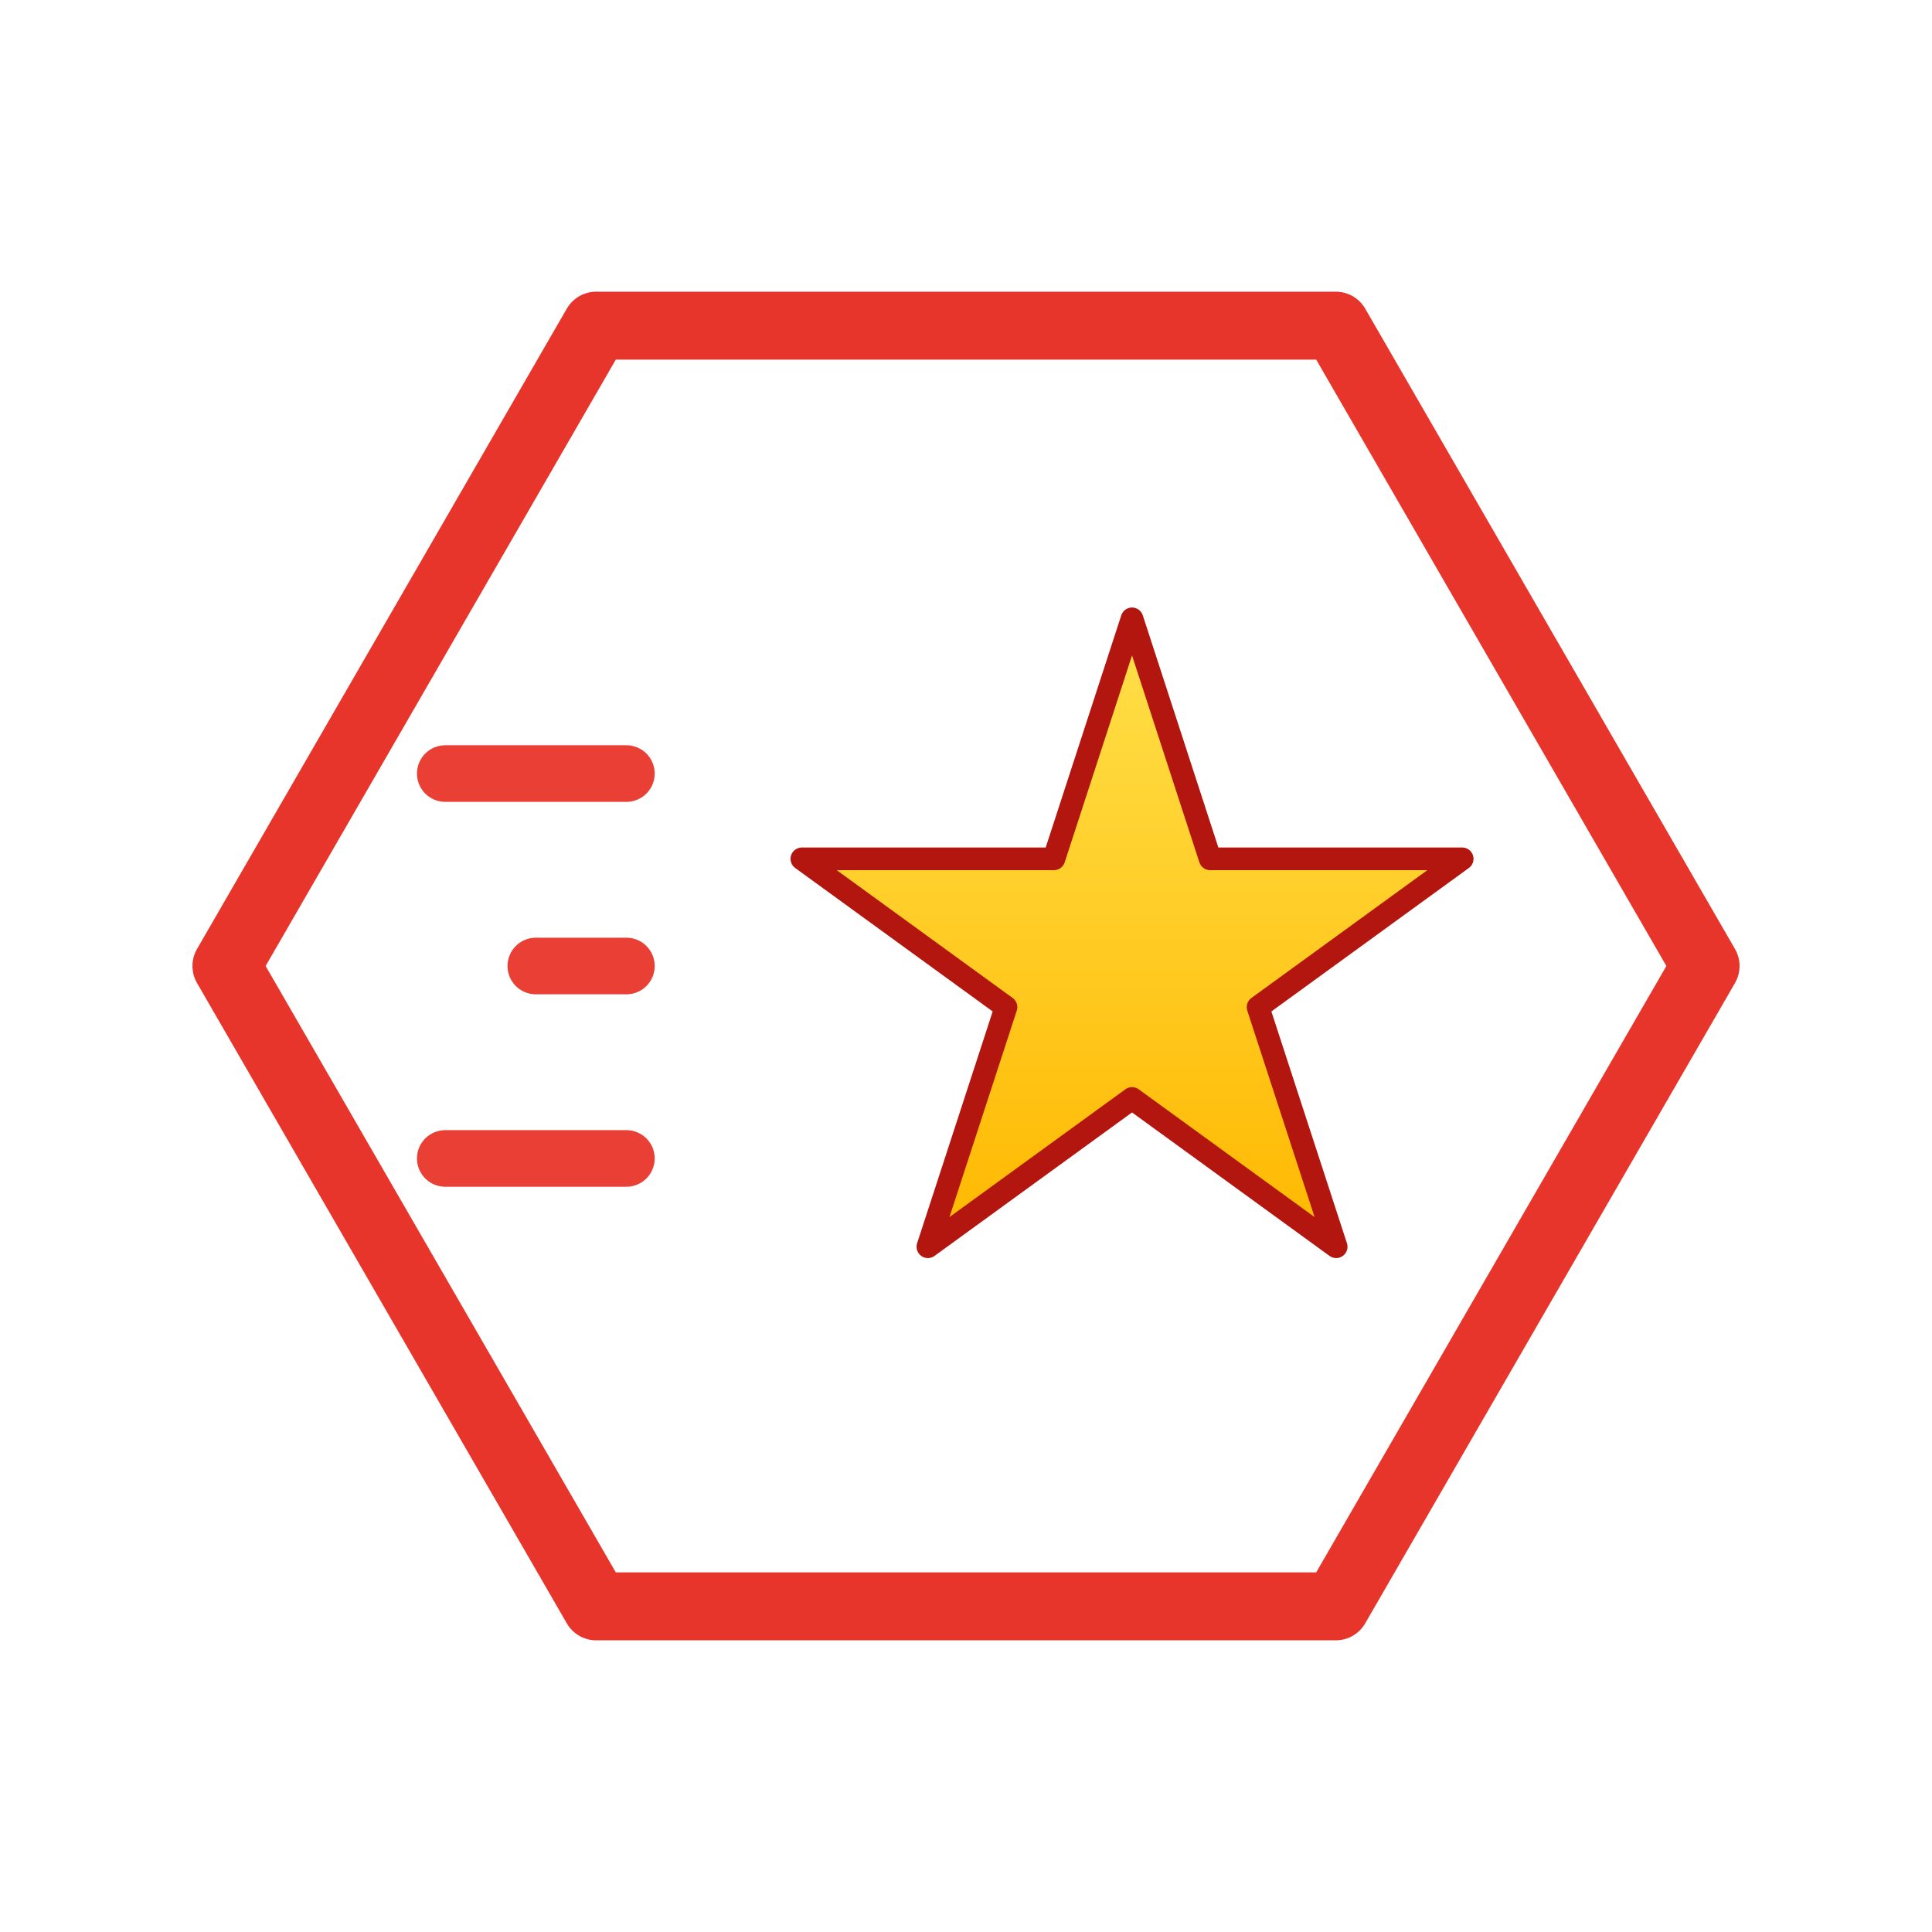
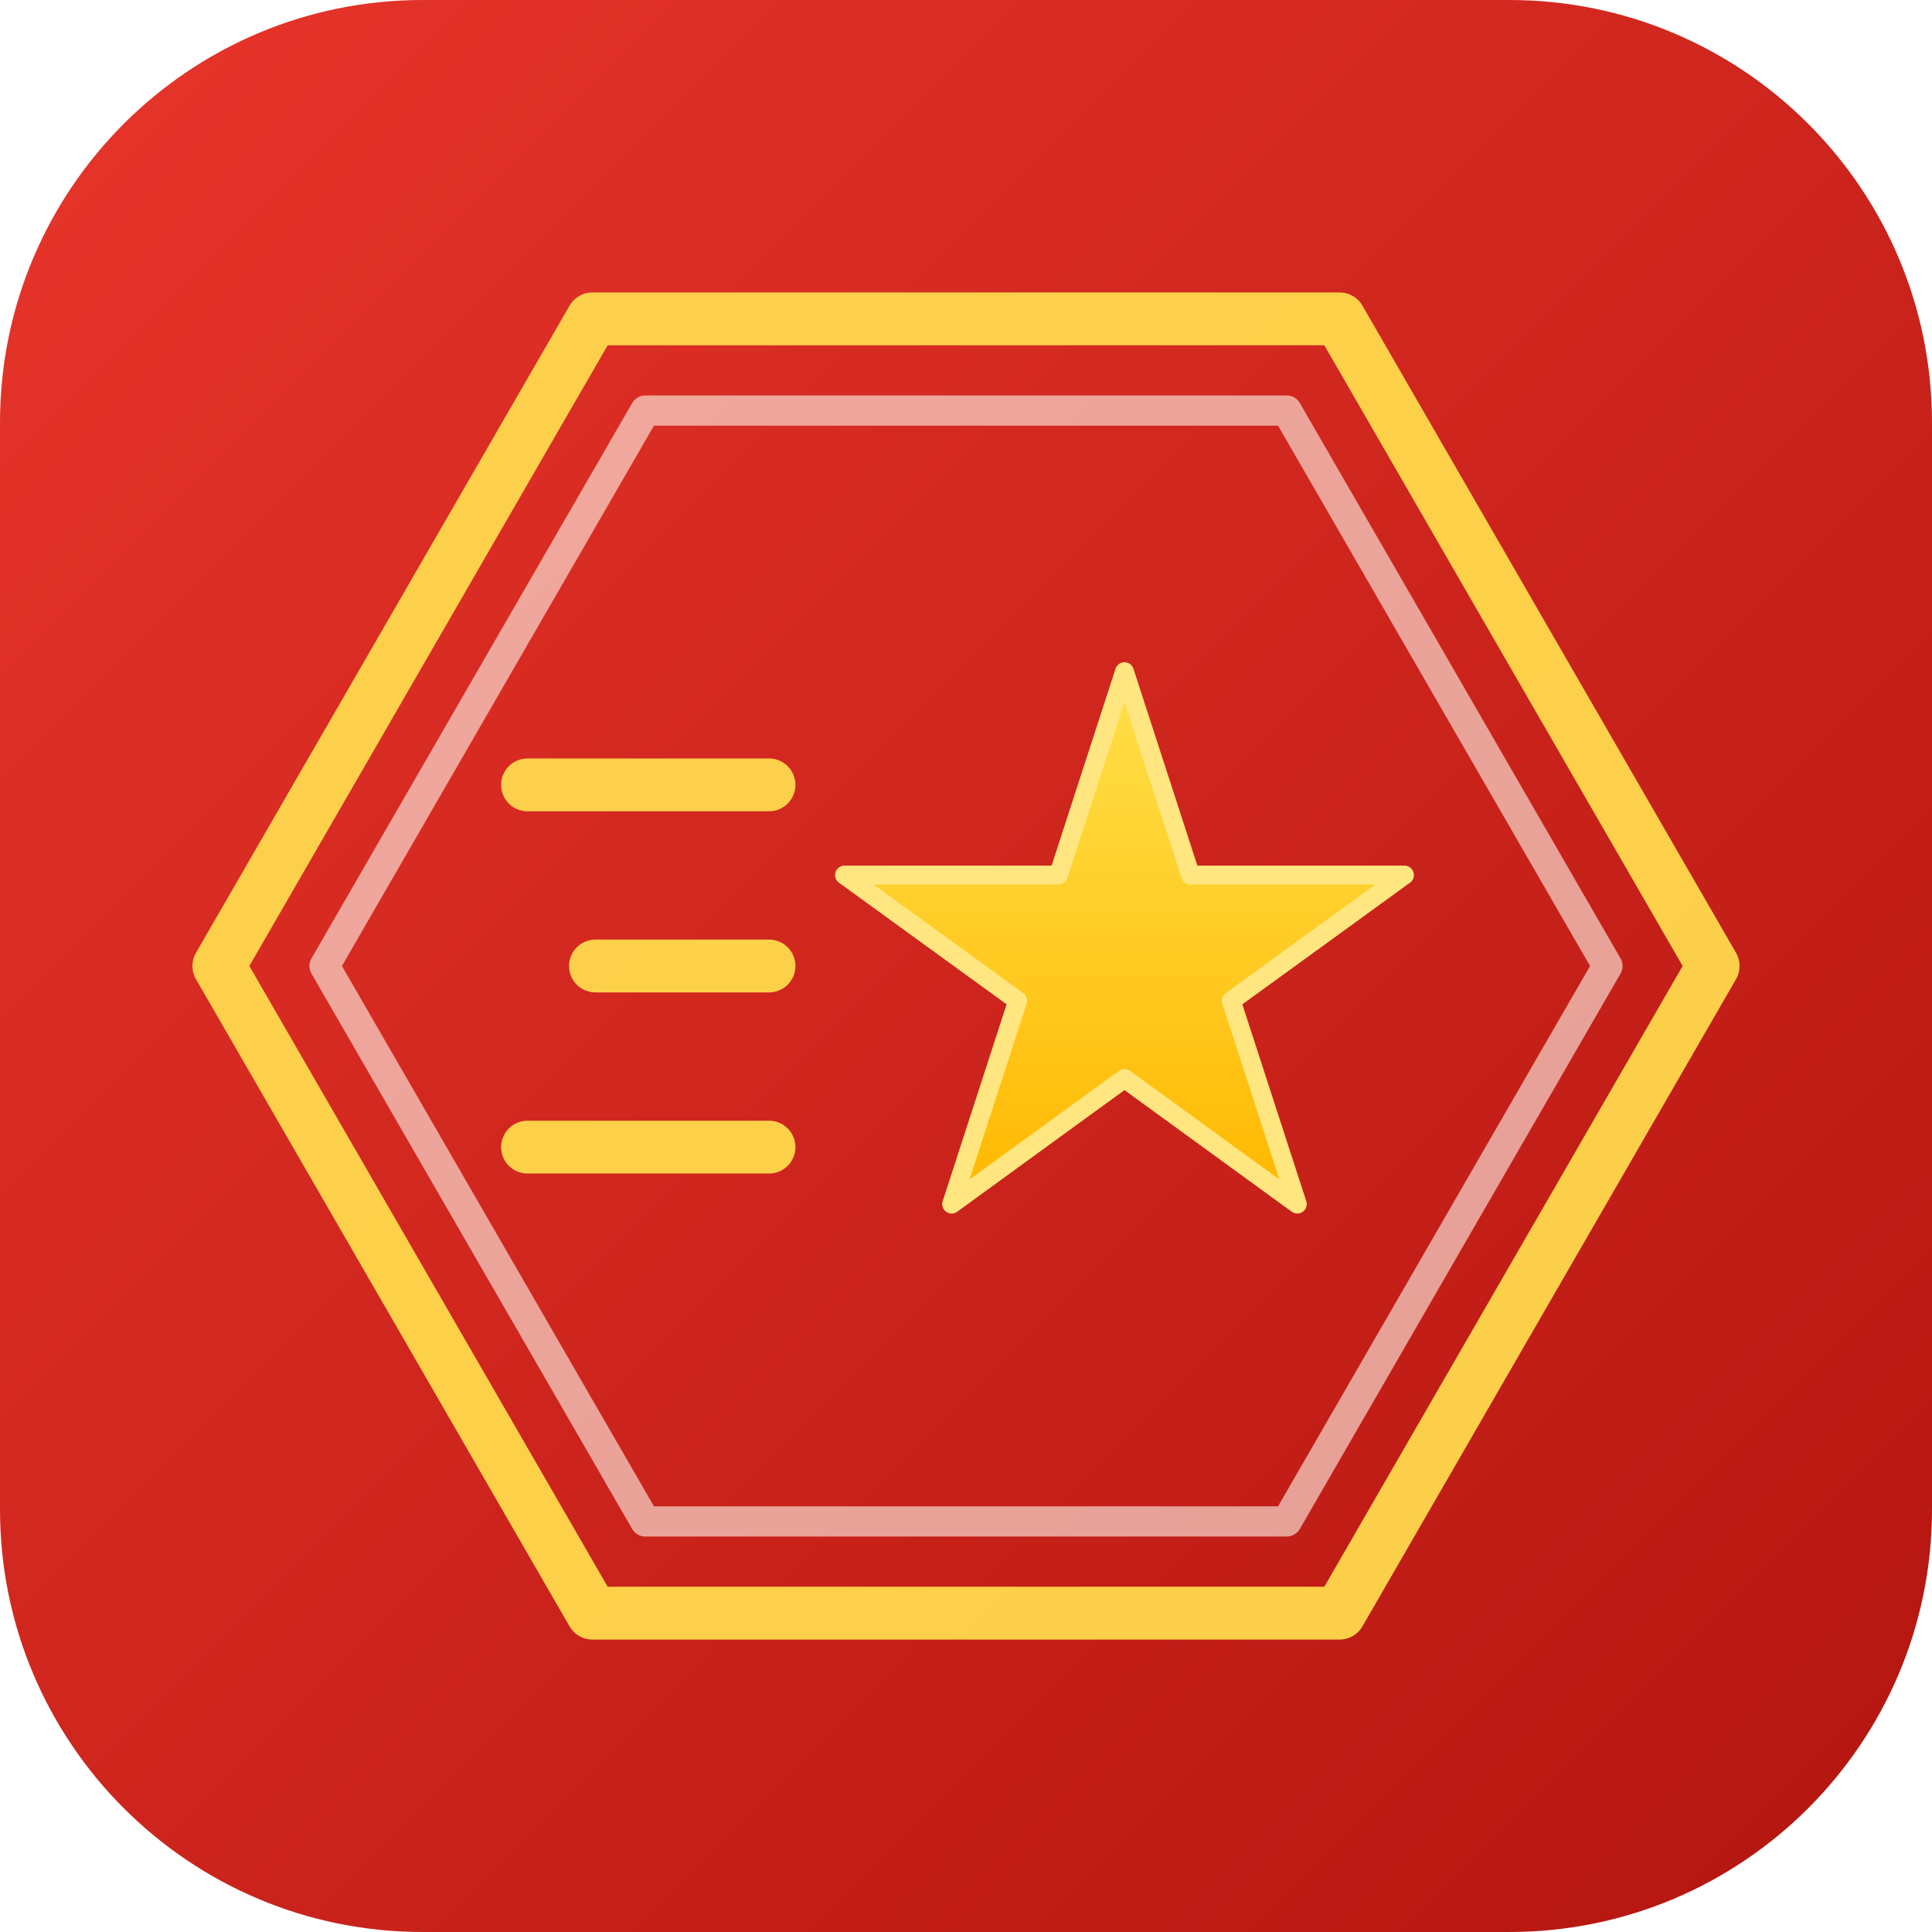
<svg xmlns="http://www.w3.org/2000/svg" viewBox="0 0 512 512" width="512" height="512" role="img" aria-labelledby="vifastos-icon-title">
  <defs>
-     <linearGradient id="osis-star" x1="0" y1="0" x2="0" y2="1">
+     <linearGradient id="os-bg" x1="0" y1="0" x2="1" y2="1">
+       <stop offset="0" stop-color="#E8352B" />
+       <stop offset="1" stop-color="#B3150F" />
+     </linearGradient>
+     <linearGradient id="os-star" x1="0" y1="0" x2="0" y2="1">
      <stop offset="0" stop-color="#FFE04A" />
      <stop offset="1" stop-color="#FFB800" />
    </linearGradient>
-     <linearGradient id="osis-star-cream" x1="0" y1="0" x2="0" y2="1">
-       <stop offset="0" stop-color="#FFED8A" />
-       <stop offset="1" stop-color="#FFC133" />
-     </linearGradient>
  </defs>
-   <polygon points="452.0,256.0 354.0,425.7 158.0,425.7 60.0,256.0 158.0,86.3 354.0,86.3" fill="none" stroke="#E8352B" stroke-width="18" stroke-linejoin="round" />
-   <g stroke="#E8352B" stroke-linecap="round" opacity="0.95">
-     <line x1="118" y1="205" x2="166" y2="205" stroke-width="15" />
-     <line x1="142" y1="256" x2="166" y2="256" stroke-width="15" />
-     <line x1="118" y1="307" x2="166" y2="307" stroke-width="15" />
+   <rect width="512" height="512" rx="112" fill="url(#os-bg)" />
+   <polygon points="454.0,256.0 355.0,427.5 157.0,427.5 58.0,256.0 157.0,84.5 355.0,84.5" fill="none" stroke="#FFD84D" stroke-width="14.0" stroke-linejoin="round" opacity="0.95" />
+   <polygon points="426.0,256.0 341.0,403.2 171.0,403.2 86.0,256.0 171.0,108.8 341.0,108.8" fill="none" stroke="#FFF8EC" stroke-width="8.0" stroke-linejoin="round" opacity="0.6" />
+   <g stroke="#FFD84D" stroke-linecap="round" opacity="0.95">
+     <line x1="139.8" y1="208" x2="203.8" y2="208" stroke-width="14.0" />
+     <line x1="157.8" y1="256" x2="203.8" y2="256" stroke-width="14.0" />
+     <line x1="139.8" y1="304" x2="203.8" y2="304" stroke-width="14.0" />
  </g>
-   <polygon points="300.0,164.0 320.7,227.6 387.5,227.6 333.4,266.9 354.1,330.4 300.0,291.1 245.9,330.4 266.6,266.9 212.5,227.6 279.3,227.6" fill="url(#osis-star)" stroke="#B3150F" stroke-width="6" stroke-linejoin="round" />
+   <polygon points="298.0,178.0 315.5,231.9 372.2,231.9 326.3,265.2 343.8,319.1 298.0,285.8 252.2,319.1 269.7,265.2 223.8,231.9 280.5,231.9" fill="url(#os-star)" stroke="#FFE680" stroke-width="5" stroke-linejoin="round" />
</svg>
